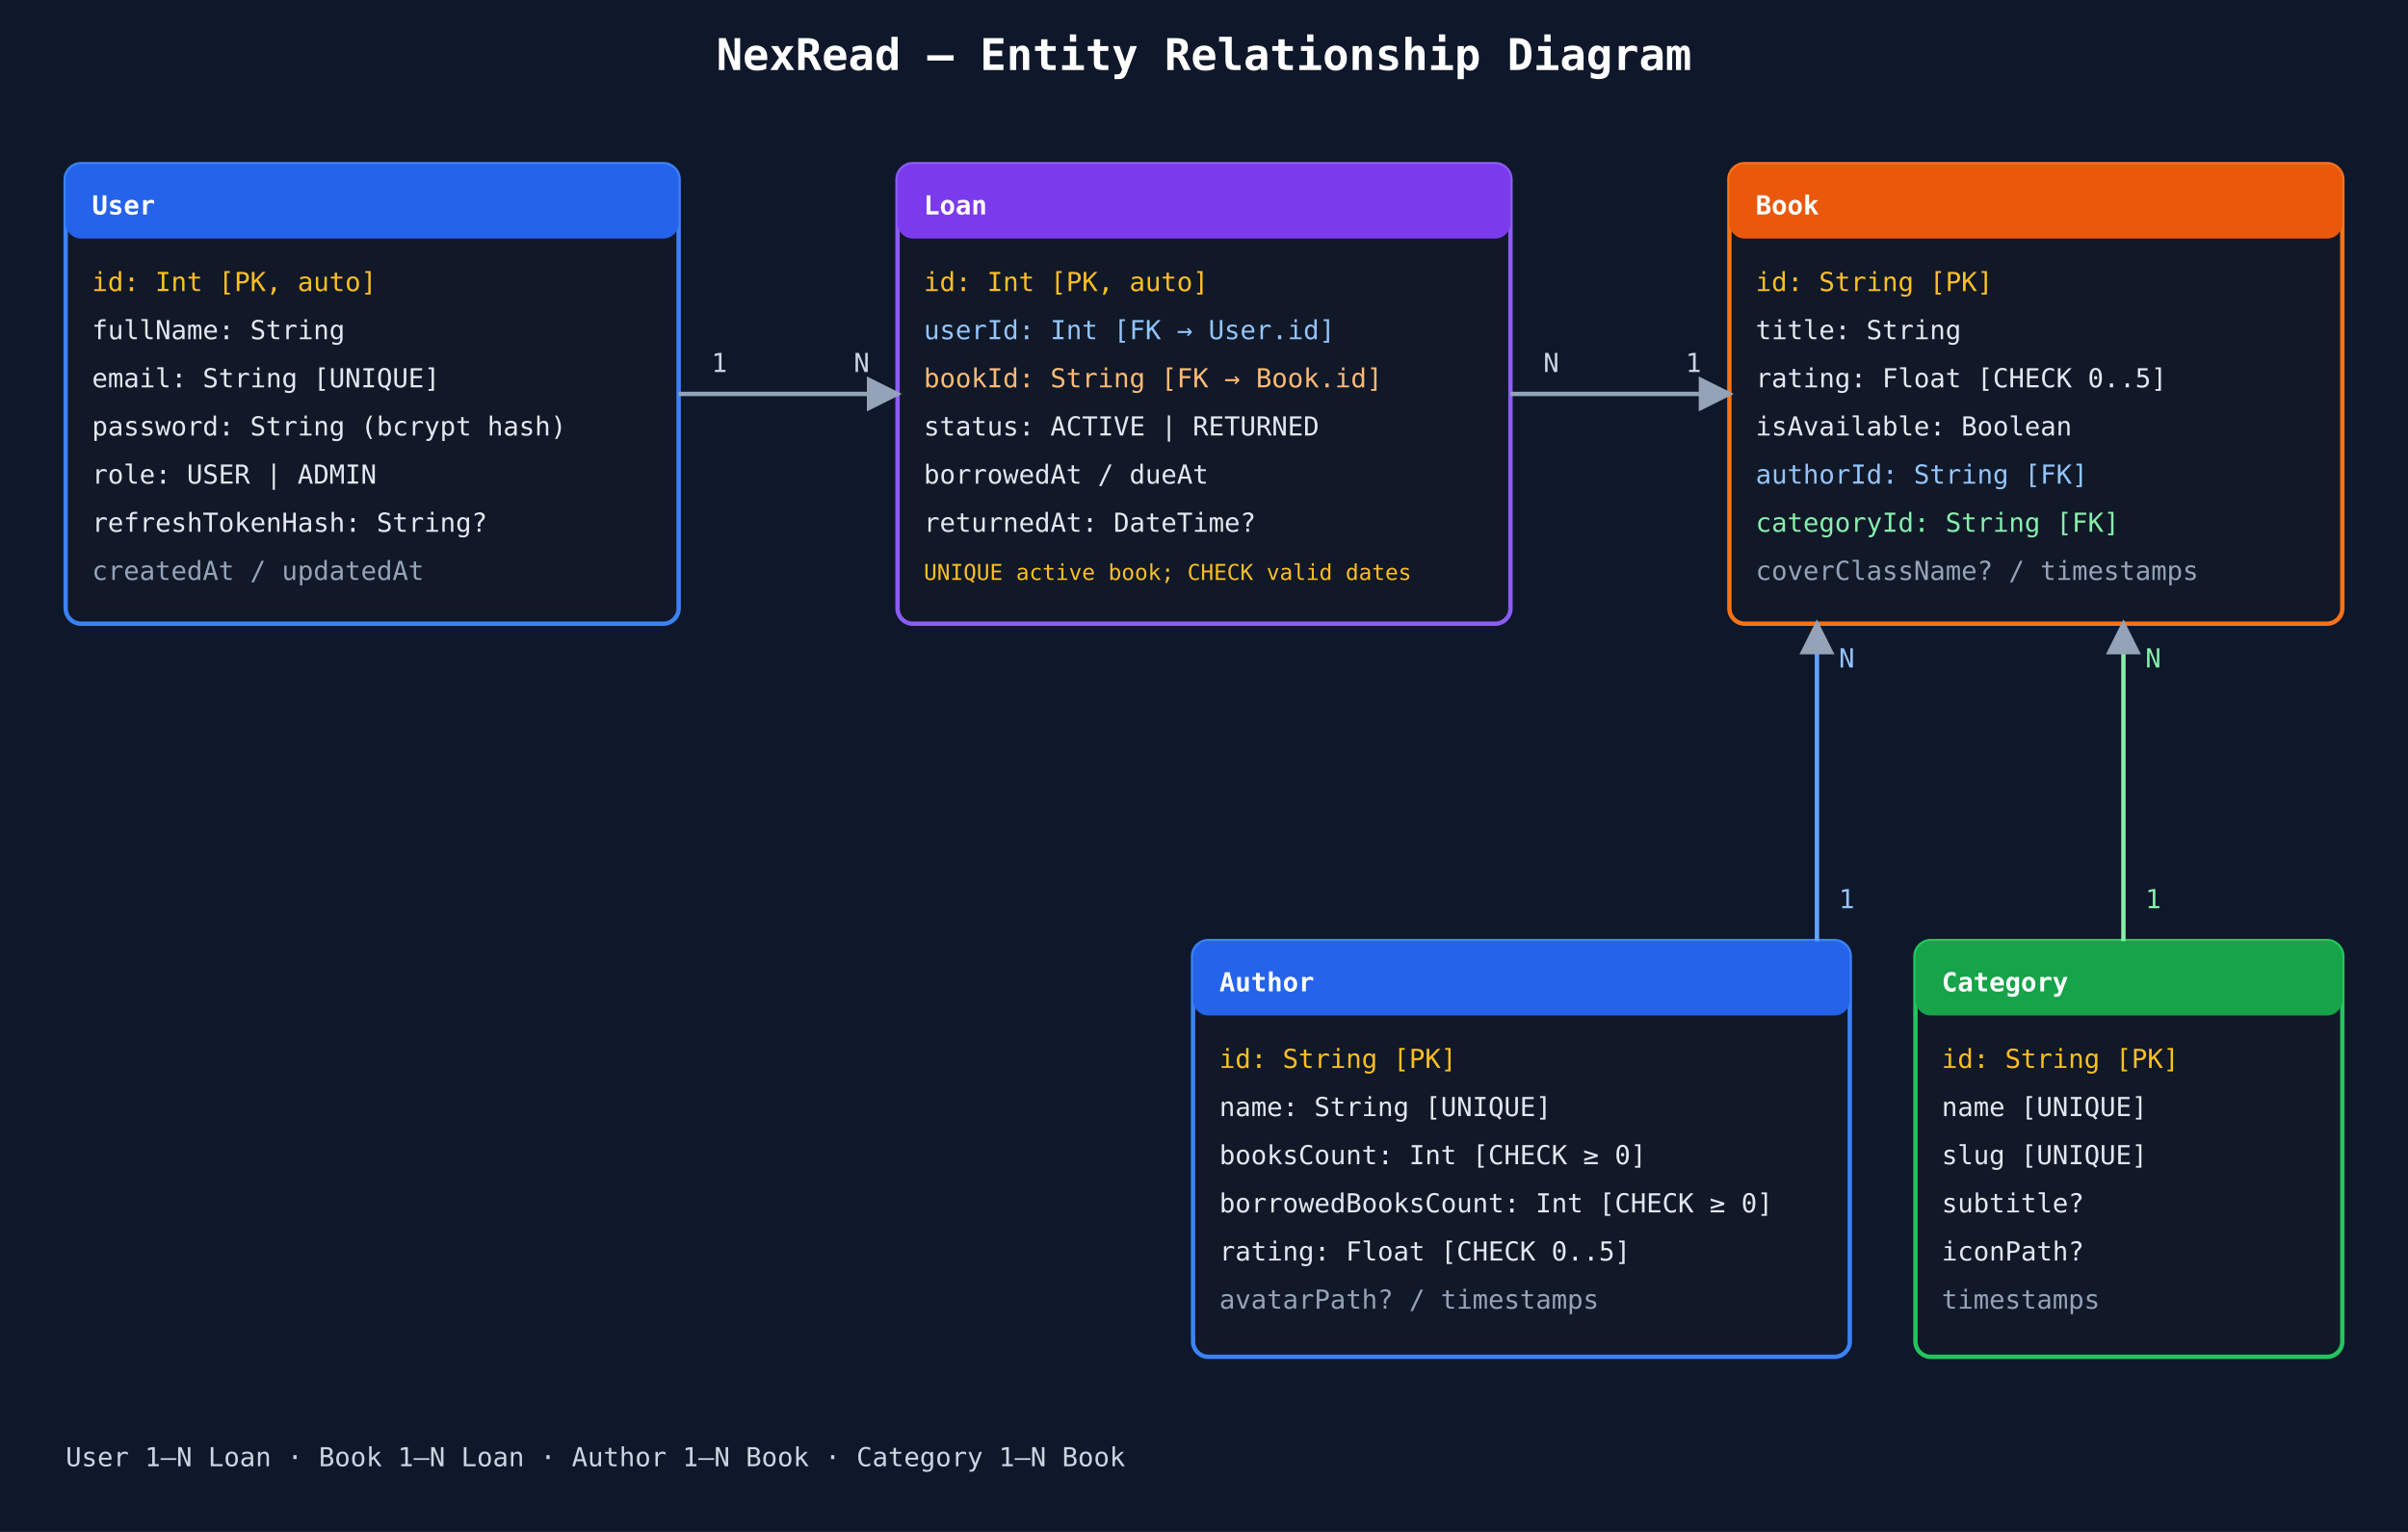
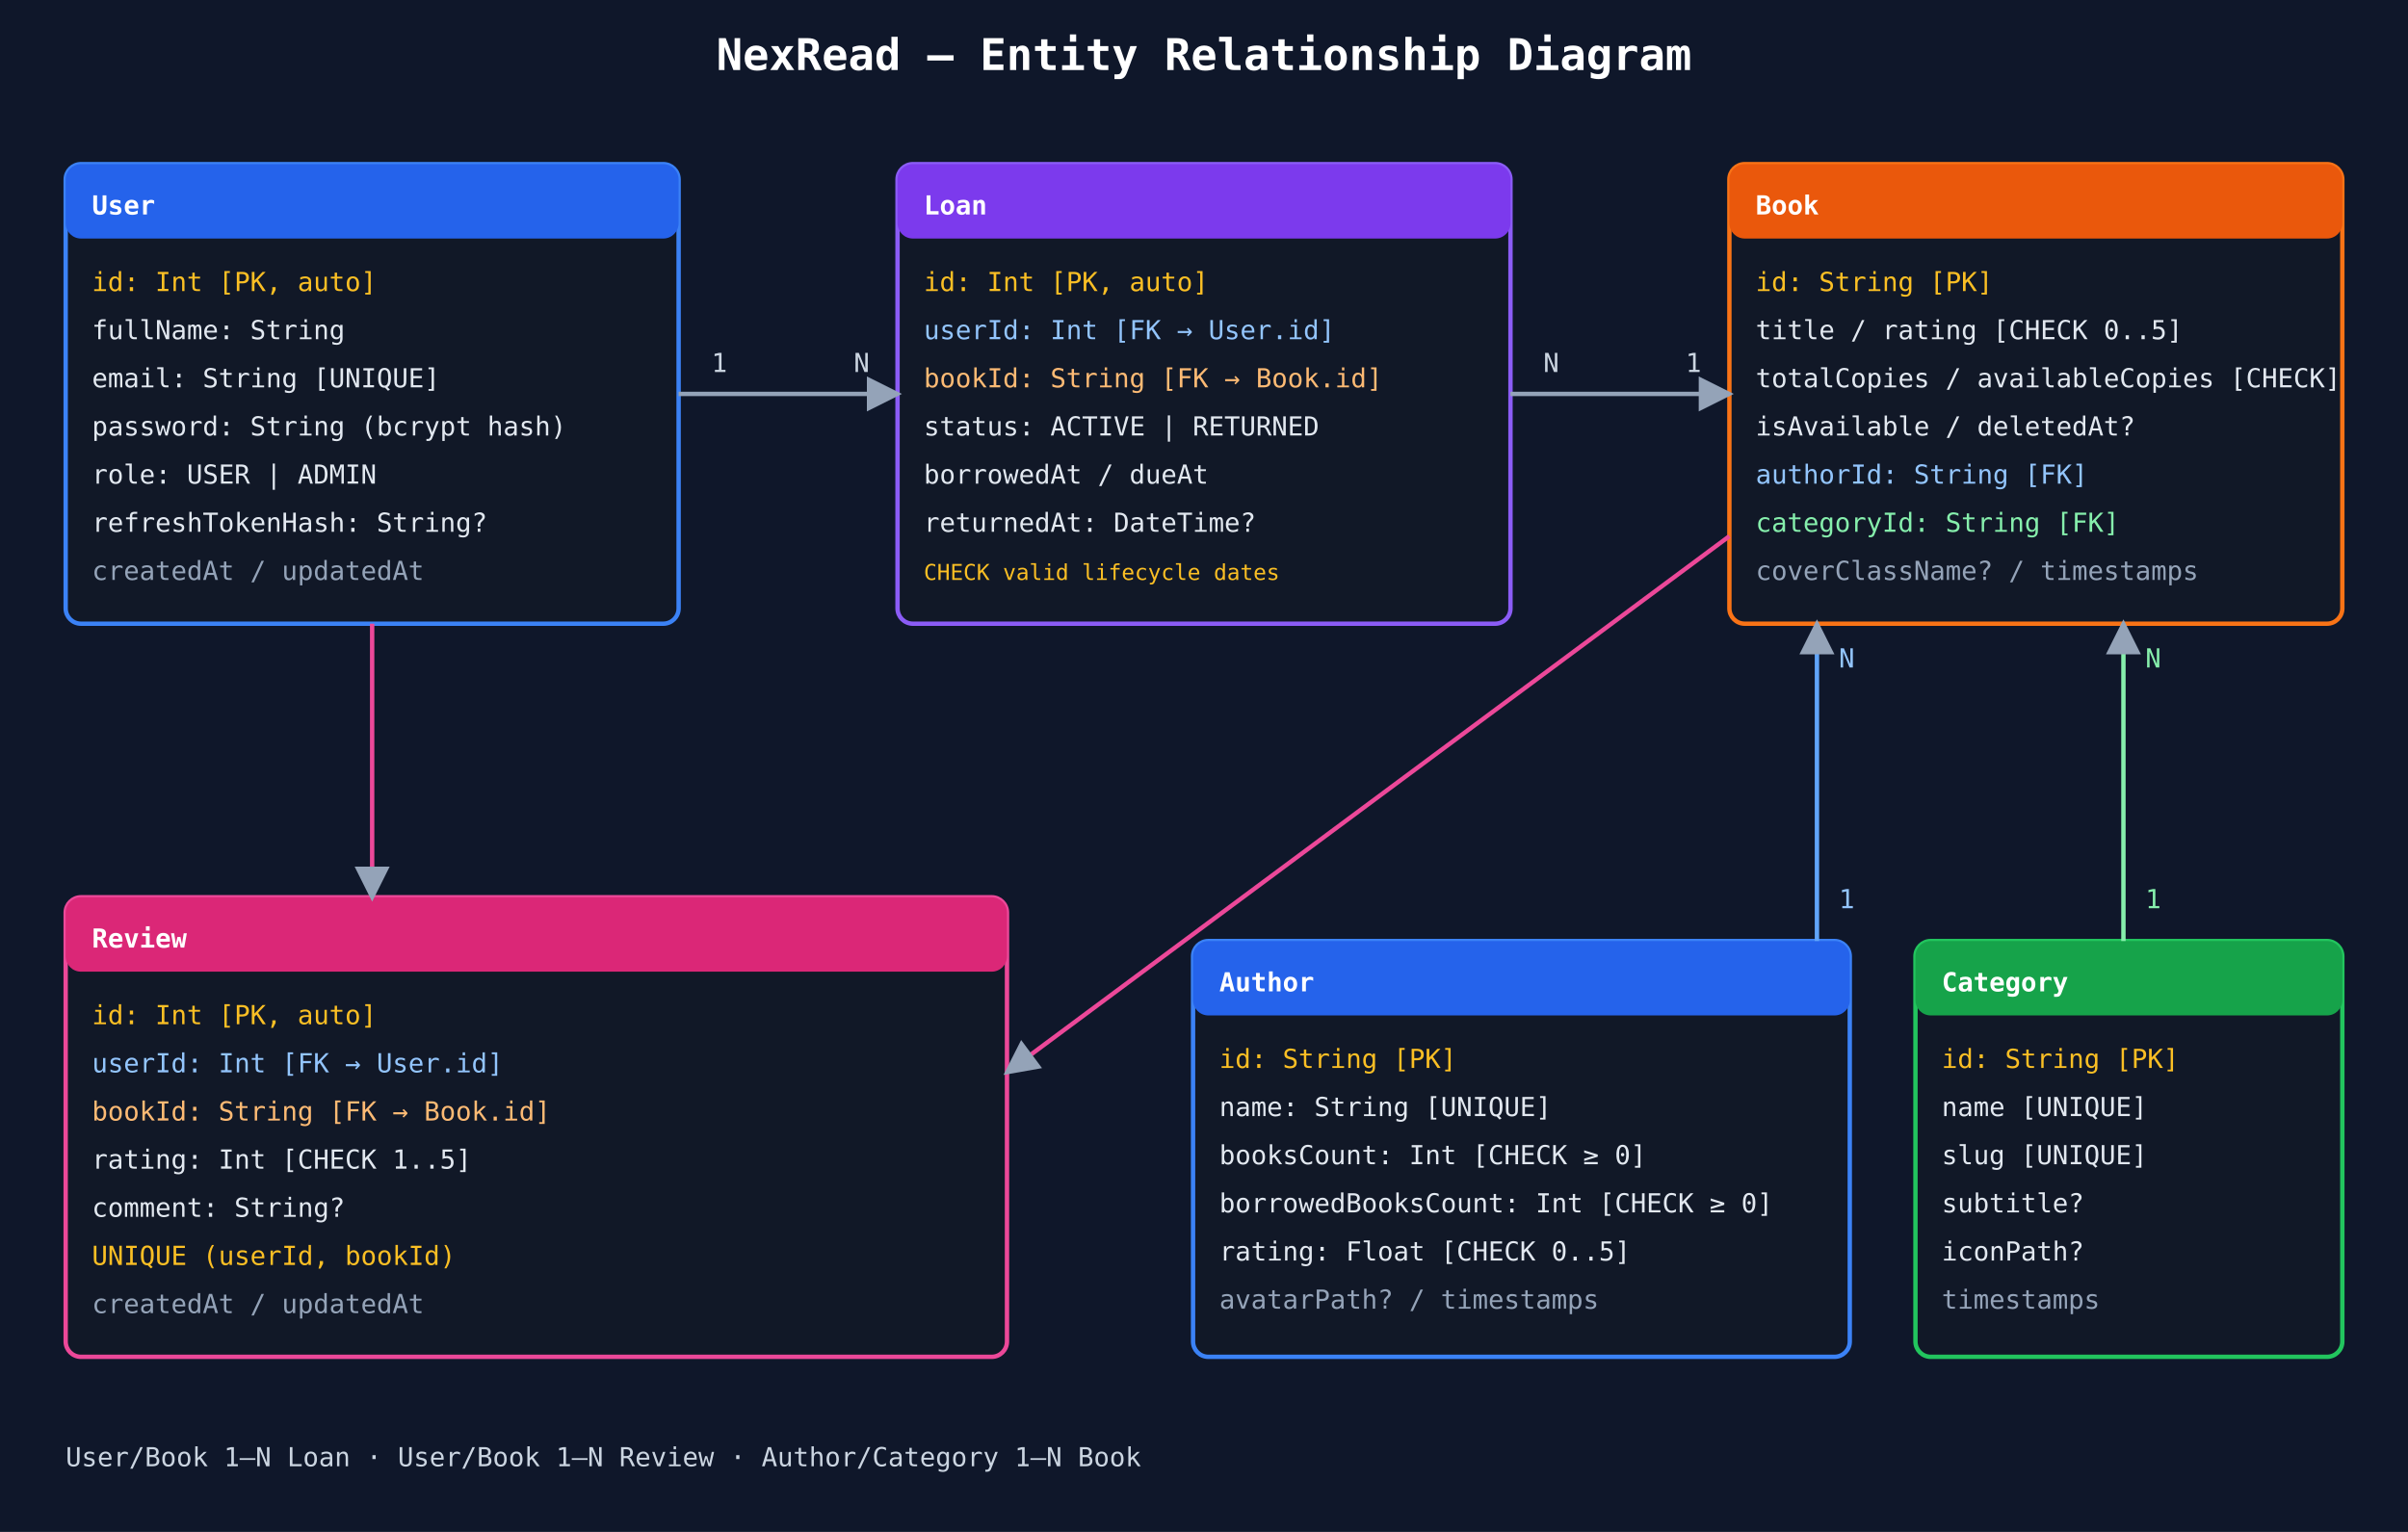
<svg xmlns="http://www.w3.org/2000/svg" width="1100" height="700" viewBox="0 0 1100 700" font-family="Menlo,Consolas,monospace">
  <rect width="1100" height="700" fill="#0f172a" />
  <text x="550" y="32" text-anchor="middle" font-size="20" font-weight="bold" fill="#fff">NexRead — Entity Relationship Diagram</text>
  <defs>
    <marker id="a" markerWidth="8" markerHeight="8" refX="7" refY="4" orient="auto">
      <path d="M0 0L8 4 0 8Z" fill="#94a3b8" />
    </marker>
  </defs>
  <g transform="translate(30 75)">
    <rect width="280" height="210" rx="7" fill="#111827" stroke="#3b82f6" stroke-width="2" />
    <rect width="280" height="34" rx="7" fill="#2563eb" />
    <text x="12" y="23" fill="white" font-weight="bold">User</text>
    <text x="12" y="58" fill="#fbbf24">id: Int [PK, auto]</text>
    <text x="12" y="80" fill="#e2e8f0">fullName: String</text>
    <text x="12" y="102" fill="#e2e8f0">email: String [UNIQUE]</text>
    <text x="12" y="124" fill="#e2e8f0">password: String (bcrypt hash)</text>
    <text x="12" y="146" fill="#e2e8f0">role: USER | ADMIN</text>
    <text x="12" y="168" fill="#e2e8f0">refreshTokenHash: String?</text>
    <text x="12" y="190" fill="#94a3b8">createdAt / updatedAt</text>
  </g>
  <g transform="translate(410 75)">
    <rect width="280" height="210" rx="7" fill="#111827" stroke="#8b5cf6" stroke-width="2" />
    <rect width="280" height="34" rx="7" fill="#7c3aed" />
    <text x="12" y="23" fill="white" font-weight="bold">Loan</text>
    <text x="12" y="58" fill="#fbbf24">id: Int [PK, auto]</text>
    <text x="12" y="80" fill="#93c5fd">userId: Int [FK → User.id]</text>
    <text x="12" y="102" fill="#fdba74">bookId: String [FK → Book.id]</text>
    <text x="12" y="124" fill="#e2e8f0">status: ACTIVE | RETURNED</text>
    <text x="12" y="146" fill="#e2e8f0">borrowedAt / dueAt</text>
    <text x="12" y="168" fill="#e2e8f0">returnedAt: DateTime?</text>
-     <text x="12" y="190" fill="#fbbf24" font-size="10">UNIQUE active book; CHECK valid dates</text>
+     <text x="12" y="190" fill="#fbbf24" font-size="10">CHECK valid lifecycle dates</text>
  </g>
  <g transform="translate(790 75)">
    <rect width="280" height="210" rx="7" fill="#111827" stroke="#f97316" stroke-width="2" />
    <rect width="280" height="34" rx="7" fill="#ea580c" />
    <text x="12" y="23" fill="white" font-weight="bold">Book</text>
    <text x="12" y="58" fill="#fbbf24">id: String [PK]</text>
-     <text x="12" y="80" fill="#e2e8f0">title: String</text>
-     <text x="12" y="102" fill="#e2e8f0">rating: Float [CHECK 0..5]</text>
-     <text x="12" y="124" fill="#e2e8f0">isAvailable: Boolean</text>
+     <text x="12" y="80" fill="#e2e8f0">title / rating [CHECK 0..5]</text>
+     <text x="12" y="102" fill="#e2e8f0">totalCopies / availableCopies [CHECK]</text>
+     <text x="12" y="124" fill="#e2e8f0">isAvailable / deletedAt?</text>
    <text x="12" y="146" fill="#93c5fd">authorId: String [FK]</text>
    <text x="12" y="168" fill="#86efac">categoryId: String [FK]</text>
    <text x="12" y="190" fill="#94a3b8">coverClassName? / timestamps</text>
+   </g>
+   <g transform="translate(30 410)">
+     <rect width="430" height="210" rx="7" fill="#111827" stroke="#ec4899" stroke-width="2" />
+     <rect width="430" height="34" rx="7" fill="#db2777" />
+     <text x="12" y="23" fill="white" font-weight="bold">Review</text>
+     <text x="12" y="58" fill="#fbbf24">id: Int [PK, auto]</text>
+     <text x="12" y="80" fill="#93c5fd">userId: Int [FK → User.id]</text>
+     <text x="12" y="102" fill="#fdba74">bookId: String [FK → Book.id]</text>
+     <text x="12" y="124" fill="#e2e8f0">rating: Int [CHECK 1..5]</text>
+     <text x="12" y="146" fill="#e2e8f0">comment: String?</text>
+     <text x="12" y="168" fill="#fbbf24">UNIQUE (userId, bookId)</text>
+     <text x="12" y="190" fill="#94a3b8">createdAt / updatedAt</text>
  </g>
  <g transform="translate(545 430)">
    <rect width="300" height="190" rx="7" fill="#111827" stroke="#3b82f6" stroke-width="2" />
    <rect width="300" height="34" rx="7" fill="#2563eb" />
    <text x="12" y="23" fill="white" font-weight="bold">Author</text>
    <text x="12" y="58" fill="#fbbf24">id: String [PK]</text>
    <text x="12" y="80" fill="#e2e8f0">name: String [UNIQUE]</text>
    <text x="12" y="102" fill="#e2e8f0">booksCount: Int [CHECK ≥ 0]</text>
    <text x="12" y="124" fill="#e2e8f0">borrowedBooksCount: Int [CHECK ≥ 0]</text>
    <text x="12" y="146" fill="#e2e8f0">rating: Float [CHECK 0..5]</text>
    <text x="12" y="168" fill="#94a3b8">avatarPath? / timestamps</text>
  </g>
  <g transform="translate(875 430)">
    <rect width="195" height="190" rx="7" fill="#111827" stroke="#22c55e" stroke-width="2" />
    <rect width="195" height="34" rx="7" fill="#16a34a" />
    <text x="12" y="23" fill="white" font-weight="bold">Category</text>
    <text x="12" y="58" fill="#fbbf24">id: String [PK]</text>
    <text x="12" y="80" fill="#e2e8f0">name [UNIQUE]</text>
    <text x="12" y="102" fill="#e2e8f0">slug [UNIQUE]</text>
    <text x="12" y="124" fill="#e2e8f0">subtitle?</text>
    <text x="12" y="146" fill="#e2e8f0">iconPath?</text>
    <text x="12" y="168" fill="#94a3b8">timestamps</text>
  </g>
  <path d="M310 180H410" stroke="#94a3b8" stroke-width="2" marker-end="url(#a)" />
  <text x="325" y="170" fill="#cbd5e1">1</text>
  <text x="390" y="170" fill="#cbd5e1">N</text>
  <path d="M690 180H790" stroke="#94a3b8" stroke-width="2" marker-end="url(#a)" />
  <text x="705" y="170" fill="#cbd5e1">N</text>
  <text x="770" y="170" fill="#cbd5e1">1</text>
  <path d="M830 430V285" stroke="#60a5fa" stroke-width="2" marker-end="url(#a)" />
  <text x="840" y="415" fill="#93c5fd">1</text>
  <text x="840" y="305" fill="#93c5fd">N</text>
  <path d="M970 430V285" stroke="#86efac" stroke-width="2" marker-end="url(#a)" />
  <text x="980" y="415" fill="#86efac">1</text>
  <text x="980" y="305" fill="#86efac">N</text>
-   <text x="30" y="670" fill="#cbd5e1">User 1—N Loan · Book 1—N Loan · Author 1—N Book · Category 1—N Book</text>
+   <path d="M170 285V410" stroke="#ec4899" stroke-width="2" marker-end="url(#a)" />
+   <path d="M790 245L460 490" stroke="#ec4899" stroke-width="2" marker-end="url(#a)" />
+   <text x="30" y="670" fill="#cbd5e1">User/Book 1—N Loan · User/Book 1—N Review · Author/Category 1—N Book</text>
</svg>
